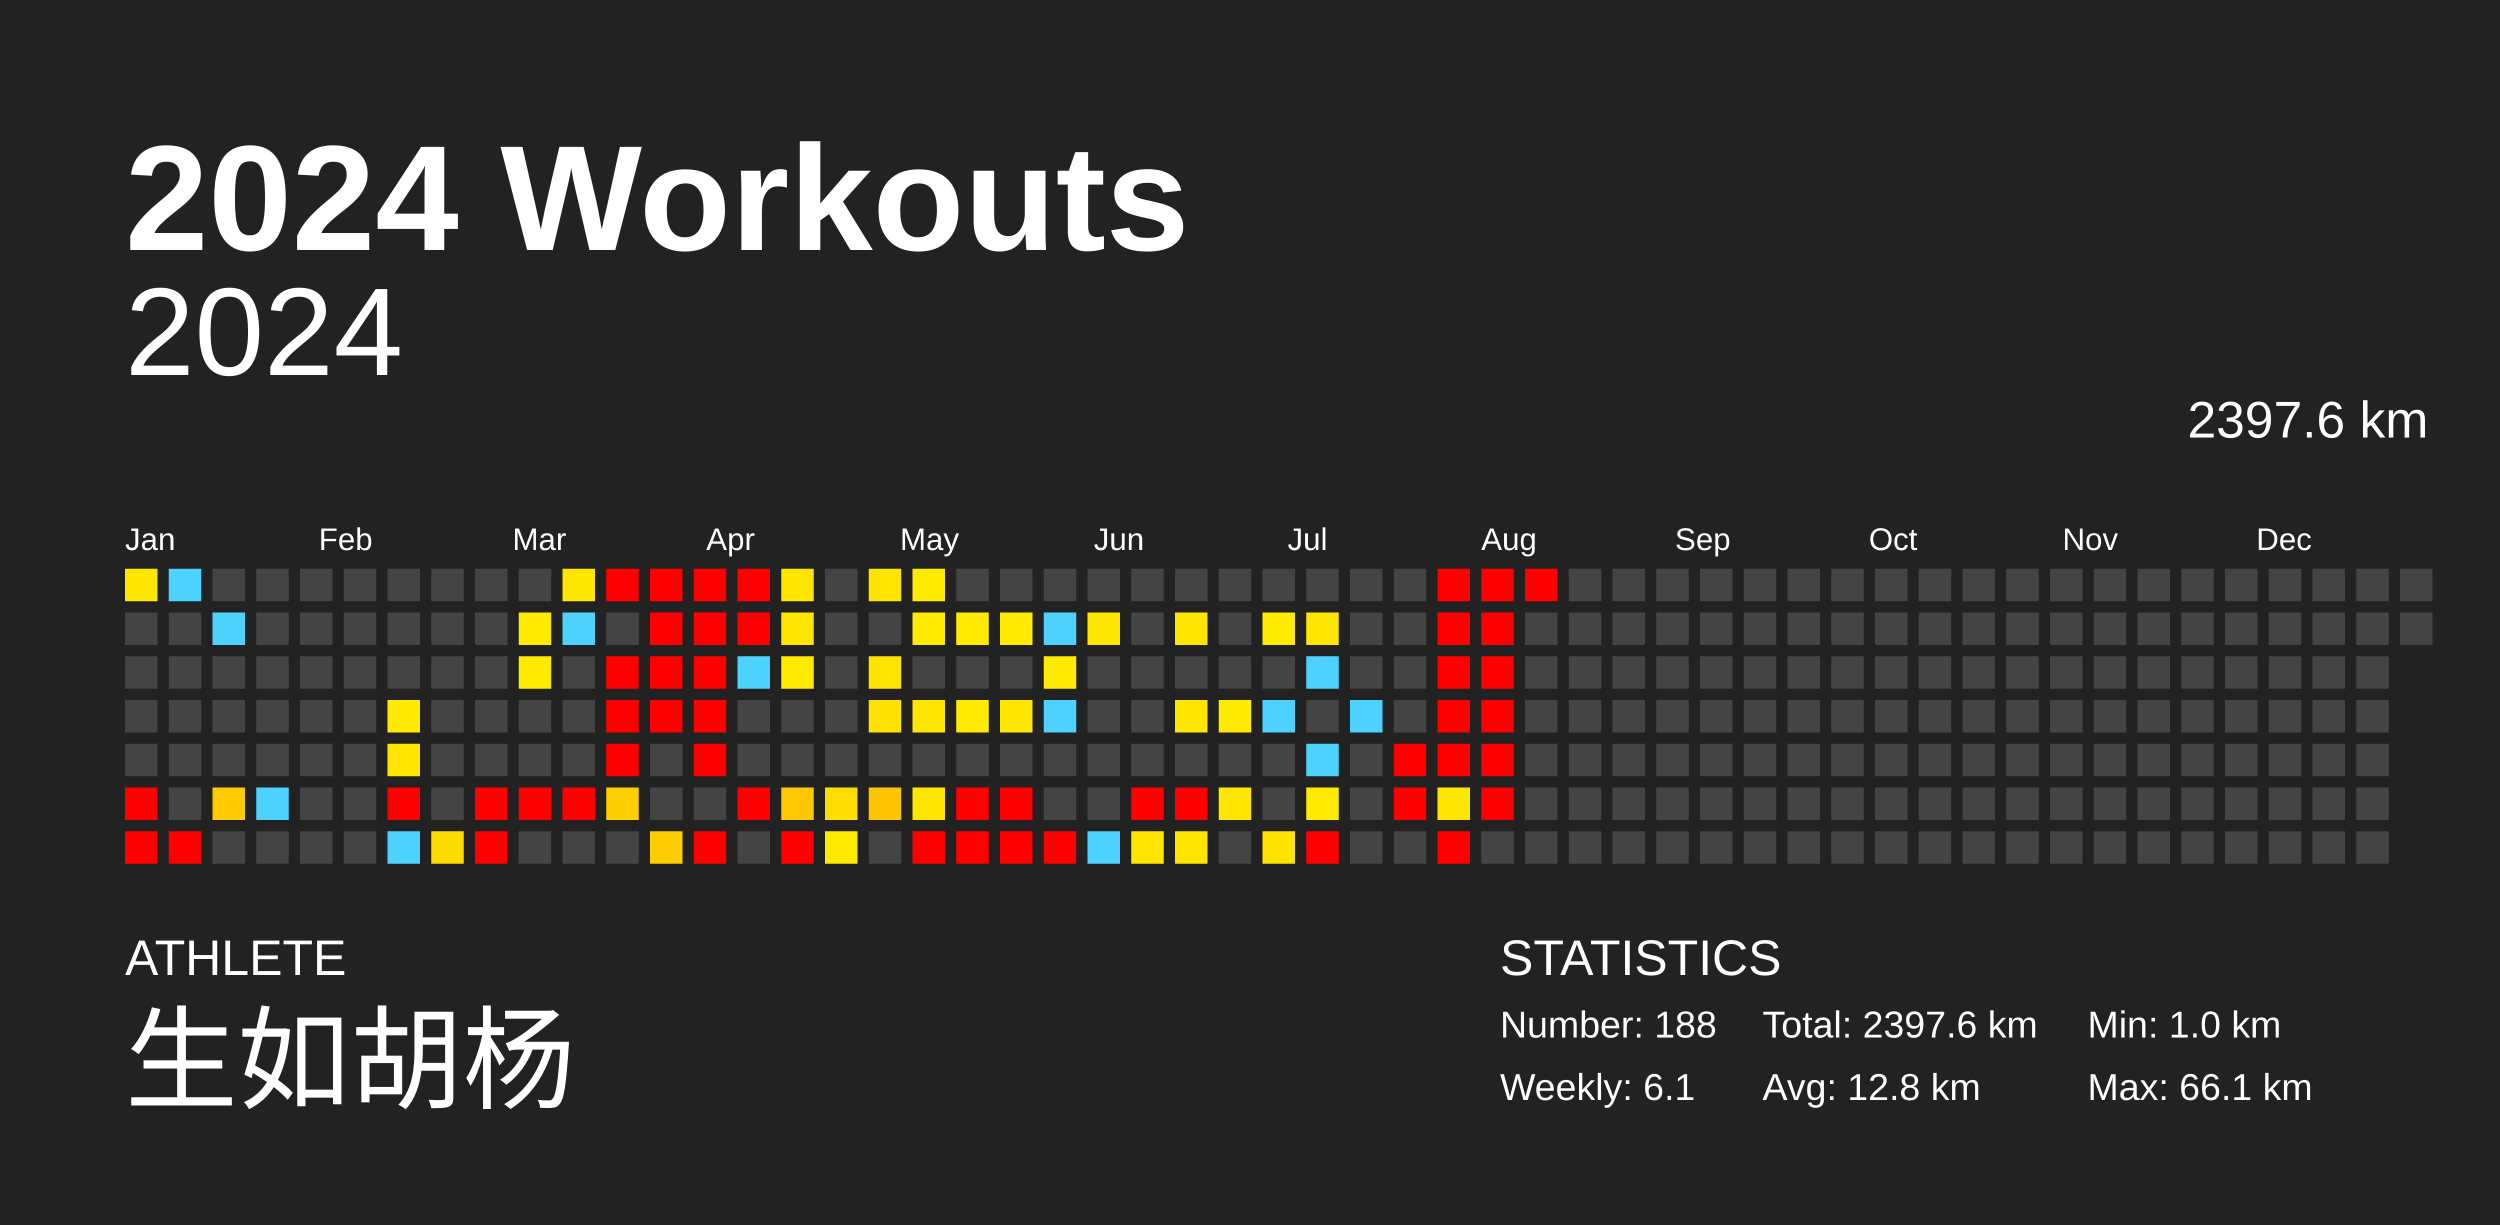
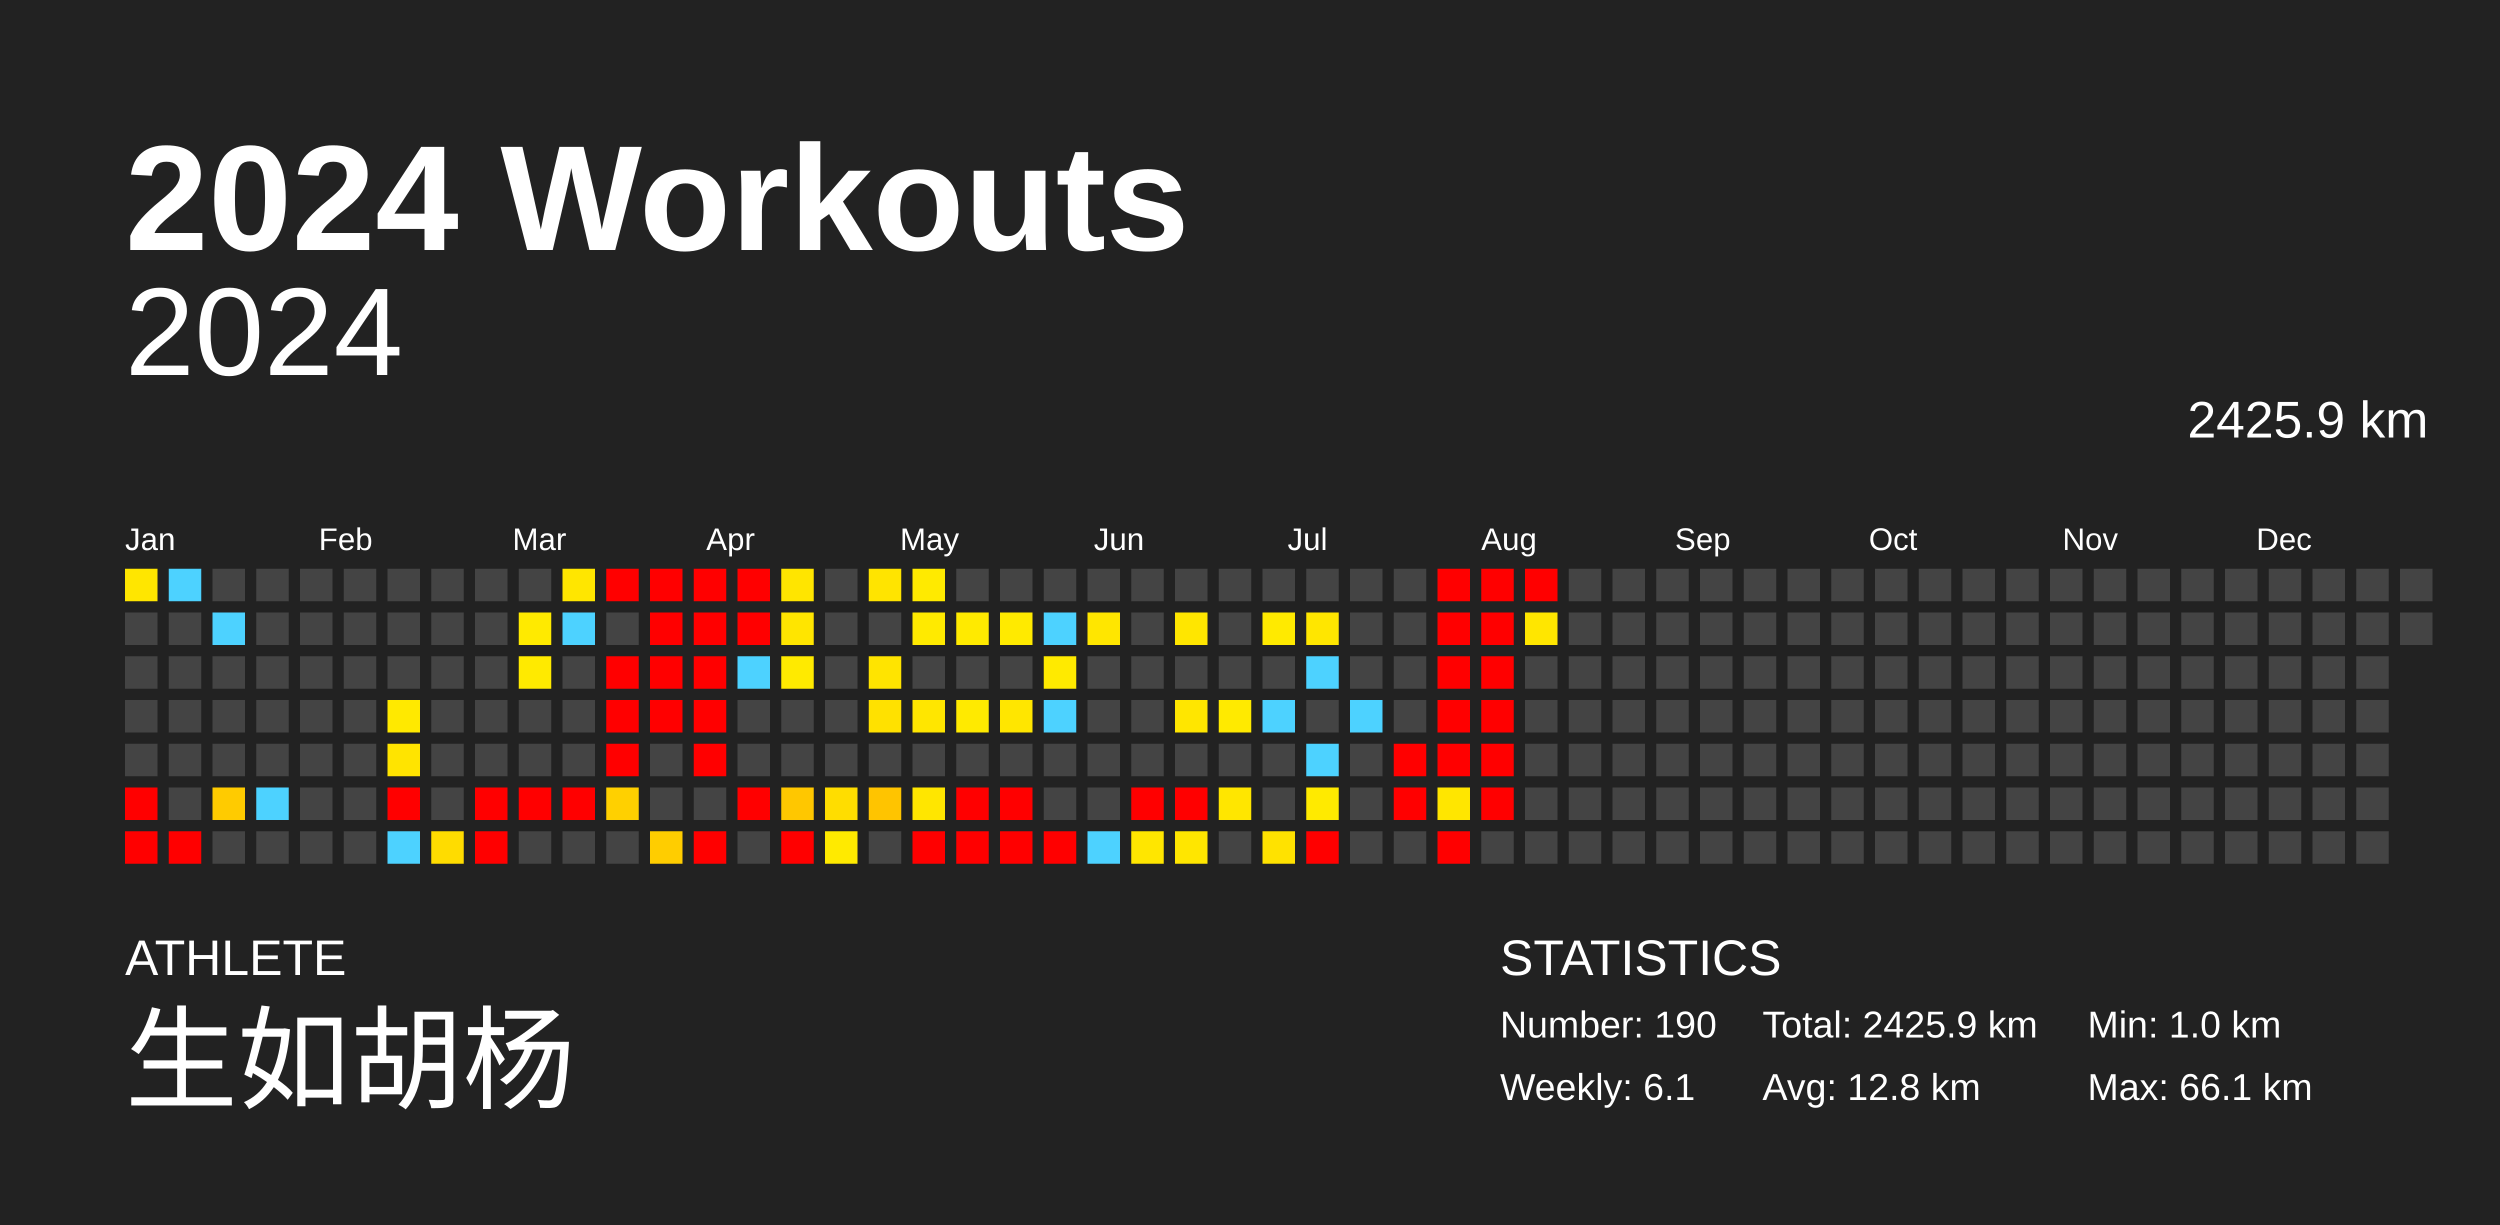
<svg xmlns="http://www.w3.org/2000/svg" baseProfile="full" height="98mm" version="1.1" viewBox="0,0,200,98" width="200mm">
  <defs />
  <rect fill="#222222" height="98" width="200" x="0" y="0" />
  <text fill="#FFFFFF" style="font-size:12px; font-family:Arial; font-weight:bold;" x="10" y="20">2024 Workouts</text>
  <text fill="#FFFFFF" style="font-size:4px; font-family:Arial" x="10" y="78">ATHLETE</text>
  <text fill="#FFFFFF" style="font-size:9px; font-family:Arial" x="10" y="88">生如胡杨</text>
  <text fill="#FFFFFF" style="font-size:4px; font-family:Arial" x="120" y="78">STATISTICS</text>
-   <text fill="#FFFFFF" style="font-size:3px; font-family:Arial" x="120" y="83">Number: 188</text>
+   <text fill="#FFFFFF" style="font-size:3px; font-family:Arial" x="120" y="83">Number: 190</text>
  <text fill="#FFFFFF" style="font-size:3px; font-family:Arial" x="120" y="88">Weekly: 6.1</text>
-   <text fill="#FFFFFF" style="font-size:3px; font-family:Arial" x="141" y="83">Total: 2397.6 km</text>
+   <text fill="#FFFFFF" style="font-size:3px; font-family:Arial" x="141" y="83">Total: 2425.9 km</text>
  <text fill="#FFFFFF" style="font-size:3px; font-family:Arial" x="141" y="88">Avg: 12.8 km</text>
  <text fill="#FFFFFF" style="font-size:3px; font-family:Arial" x="167" y="83">Min: 1.0 km</text>
  <text fill="#FFFFFF" style="font-size:3px; font-family:Arial" x="167" y="88">Max: 66.1 km</text>
  <text alignment-baseline="hanging" fill="#FFFFFF" style="font-size:10.0px; font-family:Arial;" x="10" y="30">2024</text>
-   <text alignment-baseline="hanging" fill="#FFFFFF" style="font-size:4.125px; font-family:Arial;" x="175" y="35">2397.6 km</text>
+   <text alignment-baseline="hanging" fill="#FFFFFF" style="font-size:4.125px; font-family:Arial;" x="175" y="35">2425.9 km</text>
  <text fill="#FFFFFF" style="font-size:2.5px; font-family:Arial" x="10.0" y="44">Jan</text>
  <text fill="#FFFFFF" style="font-size:2.5px; font-family:Arial" x="25.5" y="44">Feb</text>
  <text fill="#FFFFFF" style="font-size:2.5px; font-family:Arial" x="41.0" y="44">Mar</text>
  <text fill="#FFFFFF" style="font-size:2.5px; font-family:Arial" x="56.5" y="44">Apr</text>
  <text fill="#FFFFFF" style="font-size:2.5px; font-family:Arial" x="72.0" y="44">May</text>
  <text fill="#FFFFFF" style="font-size:2.5px; font-family:Arial" x="87.5" y="44">Jun</text>
  <text fill="#FFFFFF" style="font-size:2.5px; font-family:Arial" x="103.0" y="44">Jul</text>
  <text fill="#FFFFFF" style="font-size:2.5px; font-family:Arial" x="118.5" y="44">Aug</text>
  <text fill="#FFFFFF" style="font-size:2.5px; font-family:Arial" x="134.0" y="44">Sep</text>
  <text fill="#FFFFFF" style="font-size:2.5px; font-family:Arial" x="149.5" y="44">Oct</text>
  <text fill="#FFFFFF" style="font-size:2.5px; font-family:Arial" x="165.0" y="44">Nov</text>
  <text fill="#FFFFFF" style="font-size:2.5px; font-family:Arial" x="180.5" y="44">Dec</text>
  <rect fill="#ffe600" height="2.6" width="2.6" x="10.0" y="45.5" />
  <rect fill="#444444" height="2.6" width="2.6" x="10.0" y="49.0" />
  <rect fill="#444444" height="2.6" width="2.6" x="10.0" y="52.5" />
  <rect fill="#444444" height="2.6" width="2.6" x="10.0" y="56.0" />
  <rect fill="#444444" height="2.6" width="2.6" x="10.0" y="59.5" />
  <rect fill="red" height="2.6" width="2.6" x="10.0" y="63.0" />
  <rect fill="red" height="2.6" width="2.6" x="10.0" y="66.5" />
  <rect fill="#4dd2ff" height="2.6" width="2.6" x="13.5" y="45.5" />
  <rect fill="#444444" height="2.6" width="2.6" x="13.5" y="49.0" />
  <rect fill="#444444" height="2.6" width="2.6" x="13.5" y="52.5" />
  <rect fill="#444444" height="2.6" width="2.6" x="13.5" y="56.0" />
  <rect fill="#444444" height="2.6" width="2.6" x="13.5" y="59.5" />
  <rect fill="#444444" height="2.6" width="2.6" x="13.5" y="63.0" />
  <rect fill="red" height="2.6" width="2.6" x="13.5" y="66.5" />
  <rect fill="#444444" height="2.6" width="2.6" x="17.0" y="45.5" />
  <rect fill="#4dd2ff" height="2.6" width="2.6" x="17.0" y="49.0" />
  <rect fill="#444444" height="2.6" width="2.6" x="17.0" y="52.5" />
  <rect fill="#444444" height="2.6" width="2.6" x="17.0" y="56.0" />
  <rect fill="#444444" height="2.6" width="2.6" x="17.0" y="59.5" />
  <rect fill="#ffcb00" height="2.6" width="2.6" x="17.0" y="63.0" />
  <rect fill="#444444" height="2.6" width="2.6" x="17.0" y="66.5" />
  <rect fill="#444444" height="2.6" width="2.6" x="20.5" y="45.5" />
  <rect fill="#444444" height="2.6" width="2.6" x="20.5" y="49.0" />
  <rect fill="#444444" height="2.6" width="2.6" x="20.5" y="52.5" />
  <rect fill="#444444" height="2.6" width="2.6" x="20.5" y="56.0" />
  <rect fill="#444444" height="2.6" width="2.6" x="20.5" y="59.5" />
  <rect fill="#4dd2ff" height="2.6" width="2.6" x="20.5" y="63.0" />
  <rect fill="#444444" height="2.6" width="2.6" x="20.5" y="66.5" />
  <rect fill="#444444" height="2.6" width="2.6" x="24.0" y="45.5" />
  <rect fill="#444444" height="2.6" width="2.6" x="24.0" y="49.0" />
  <rect fill="#444444" height="2.6" width="2.6" x="24.0" y="52.5" />
  <rect fill="#444444" height="2.6" width="2.6" x="24.0" y="56.0" />
  <rect fill="#444444" height="2.6" width="2.6" x="24.0" y="59.5" />
  <rect fill="#444444" height="2.6" width="2.6" x="24.0" y="63.0" />
  <rect fill="#444444" height="2.6" width="2.6" x="24.0" y="66.5" />
  <rect fill="#444444" height="2.6" width="2.6" x="27.5" y="45.5" />
  <rect fill="#444444" height="2.6" width="2.6" x="27.5" y="49.0" />
  <rect fill="#444444" height="2.6" width="2.6" x="27.5" y="52.5" />
  <rect fill="#444444" height="2.6" width="2.6" x="27.5" y="56.0" />
  <rect fill="#444444" height="2.6" width="2.6" x="27.5" y="59.5" />
  <rect fill="#444444" height="2.6" width="2.6" x="27.5" y="63.0" />
  <rect fill="#444444" height="2.6" width="2.6" x="27.5" y="66.5" />
  <rect fill="#444444" height="2.6" width="2.6" x="31.0" y="45.5" />
  <rect fill="#444444" height="2.6" width="2.6" x="31.0" y="49.0" />
  <rect fill="#444444" height="2.6" width="2.6" x="31.0" y="52.5" />
  <rect fill="#ffe900" height="2.6" width="2.6" x="31.0" y="56.0" />
  <rect fill="#ffe400" height="2.6" width="2.6" x="31.0" y="59.5" />
  <rect fill="red" height="2.6" width="2.6" x="31.0" y="63.0" />
  <rect fill="#4dd2ff" height="2.6" width="2.6" x="31.0" y="66.5" />
  <rect fill="#444444" height="2.6" width="2.6" x="34.5" y="45.5" />
  <rect fill="#444444" height="2.6" width="2.6" x="34.5" y="49.0" />
  <rect fill="#444444" height="2.6" width="2.6" x="34.5" y="52.5" />
  <rect fill="#444444" height="2.6" width="2.6" x="34.5" y="56.0" />
  <rect fill="#444444" height="2.6" width="2.6" x="34.5" y="59.5" />
  <rect fill="#444444" height="2.6" width="2.6" x="34.5" y="63.0" />
  <rect fill="#ffdc00" height="2.6" width="2.6" x="34.5" y="66.5" />
  <rect fill="#444444" height="2.6" width="2.6" x="38.0" y="45.5" />
  <rect fill="#444444" height="2.6" width="2.6" x="38.0" y="49.0" />
  <rect fill="#444444" height="2.6" width="2.6" x="38.0" y="52.5" />
  <rect fill="#444444" height="2.6" width="2.6" x="38.0" y="56.0" />
  <rect fill="#444444" height="2.6" width="2.6" x="38.0" y="59.5" />
  <rect fill="red" height="2.6" width="2.6" x="38.0" y="63.0" />
  <rect fill="red" height="2.6" width="2.6" x="38.0" y="66.5" />
  <rect fill="#444444" height="2.6" width="2.6" x="41.5" y="45.5" />
  <rect fill="#ffea00" height="2.6" width="2.6" x="41.5" y="49.0" />
  <rect fill="#ffea00" height="2.6" width="2.6" x="41.5" y="52.5" />
  <rect fill="#444444" height="2.6" width="2.6" x="41.5" y="56.0" />
  <rect fill="#444444" height="2.6" width="2.6" x="41.5" y="59.5" />
  <rect fill="red" height="2.6" width="2.6" x="41.5" y="63.0" />
  <rect fill="#444444" height="2.6" width="2.6" x="41.5" y="66.5" />
  <rect fill="#ffe600" height="2.6" width="2.6" x="45.0" y="45.5" />
  <rect fill="#4dd2ff" height="2.6" width="2.6" x="45.0" y="49.0" />
  <rect fill="#444444" height="2.6" width="2.6" x="45.0" y="52.5" />
  <rect fill="#444444" height="2.6" width="2.6" x="45.0" y="56.0" />
  <rect fill="#444444" height="2.6" width="2.6" x="45.0" y="59.5" />
  <rect fill="red" height="2.6" width="2.6" x="45.0" y="63.0" />
  <rect fill="#444444" height="2.6" width="2.6" x="45.0" y="66.5" />
  <rect fill="red" height="2.6" width="2.6" x="48.5" y="45.5" />
  <rect fill="#444444" height="2.6" width="2.6" x="48.5" y="49.0" />
  <rect fill="red" height="2.6" width="2.6" x="48.5" y="52.5" />
  <rect fill="red" height="2.6" width="2.6" x="48.5" y="56.0" />
  <rect fill="red" height="2.6" width="2.6" x="48.5" y="59.5" />
  <rect fill="#ffd000" height="2.6" width="2.6" x="48.5" y="63.0" />
  <rect fill="#444444" height="2.6" width="2.6" x="48.5" y="66.5" />
  <rect fill="red" height="2.6" width="2.6" x="52.0" y="45.5" />
  <rect fill="red" height="2.6" width="2.6" x="52.0" y="49.0" />
  <rect fill="red" height="2.6" width="2.6" x="52.0" y="52.5" />
  <rect fill="red" height="2.6" width="2.6" x="52.0" y="56.0" />
  <rect fill="#444444" height="2.6" width="2.6" x="52.0" y="59.5" />
  <rect fill="#444444" height="2.6" width="2.6" x="52.0" y="63.0" />
  <rect fill="#ffcd00" height="2.6" width="2.6" x="52.0" y="66.5" />
  <rect fill="red" height="2.6" width="2.6" x="55.5" y="45.5" />
  <rect fill="red" height="2.6" width="2.6" x="55.5" y="49.0" />
  <rect fill="red" height="2.6" width="2.6" x="55.5" y="52.5" />
  <rect fill="red" height="2.6" width="2.6" x="55.5" y="56.0" />
  <rect fill="red" height="2.6" width="2.6" x="55.5" y="59.5" />
  <rect fill="#444444" height="2.6" width="2.6" x="55.5" y="63.0" />
  <rect fill="red" height="2.6" width="2.6" x="55.5" y="66.5" />
  <rect fill="red" height="2.6" width="2.6" x="59.0" y="45.5" />
  <rect fill="red" height="2.6" width="2.6" x="59.0" y="49.0" />
  <rect fill="#4dd2ff" height="2.6" width="2.6" x="59.0" y="52.5" />
  <rect fill="#444444" height="2.6" width="2.6" x="59.0" y="56.0" />
  <rect fill="#444444" height="2.6" width="2.6" x="59.0" y="59.5" />
  <rect fill="red" height="2.6" width="2.6" x="59.0" y="63.0" />
  <rect fill="#444444" height="2.6" width="2.6" x="59.0" y="66.5" />
  <rect fill="#ffe500" height="2.6" width="2.6" x="62.5" y="45.5" />
  <rect fill="#ffe500" height="2.6" width="2.6" x="62.5" y="49.0" />
  <rect fill="#ffea00" height="2.6" width="2.6" x="62.5" y="52.5" />
  <rect fill="#444444" height="2.6" width="2.6" x="62.5" y="56.0" />
  <rect fill="#444444" height="2.6" width="2.6" x="62.5" y="59.5" />
  <rect fill="#ffc700" height="2.6" width="2.6" x="62.5" y="63.0" />
  <rect fill="red" height="2.6" width="2.6" x="62.5" y="66.5" />
  <rect fill="#444444" height="2.6" width="2.6" x="66.0" y="45.5" />
  <rect fill="#444444" height="2.6" width="2.6" x="66.0" y="49.0" />
  <rect fill="#444444" height="2.6" width="2.6" x="66.0" y="52.5" />
  <rect fill="#444444" height="2.6" width="2.6" x="66.0" y="56.0" />
  <rect fill="#444444" height="2.6" width="2.6" x="66.0" y="59.5" />
  <rect fill="#ffdd00" height="2.6" width="2.6" x="66.0" y="63.0" />
  <rect fill="#ffea00" height="2.6" width="2.6" x="66.0" y="66.5" />
  <rect fill="#ffe400" height="2.6" width="2.6" x="69.5" y="45.5" />
  <rect fill="#444444" height="2.6" width="2.6" x="69.5" y="49.0" />
  <rect fill="#ffe400" height="2.6" width="2.6" x="69.5" y="52.5" />
  <rect fill="#ffe100" height="2.6" width="2.6" x="69.5" y="56.0" />
  <rect fill="#444444" height="2.6" width="2.6" x="69.5" y="59.5" />
  <rect fill="#ffc400" height="2.6" width="2.6" x="69.5" y="63.0" />
  <rect fill="#444444" height="2.6" width="2.6" x="69.5" y="66.5" />
  <rect fill="#ffea00" height="2.6" width="2.6" x="73.0" y="45.5" />
  <rect fill="#ffea00" height="2.6" width="2.6" x="73.0" y="49.0" />
  <rect fill="#444444" height="2.6" width="2.6" x="73.0" y="52.5" />
  <rect fill="#ffe600" height="2.6" width="2.6" x="73.0" y="56.0" />
  <rect fill="#444444" height="2.6" width="2.6" x="73.0" y="59.5" />
  <rect fill="#ffe600" height="2.6" width="2.6" x="73.0" y="63.0" />
  <rect fill="red" height="2.6" width="2.6" x="73.0" y="66.5" />
  <rect fill="#444444" height="2.6" width="2.6" x="76.5" y="45.5" />
  <rect fill="#ffea00" height="2.6" width="2.6" x="76.5" y="49.0" />
  <rect fill="#444444" height="2.6" width="2.6" x="76.5" y="52.5" />
  <rect fill="#ffea00" height="2.6" width="2.6" x="76.5" y="56.0" />
  <rect fill="#444444" height="2.6" width="2.6" x="76.5" y="59.5" />
  <rect fill="red" height="2.6" width="2.6" x="76.5" y="63.0" />
  <rect fill="red" height="2.6" width="2.6" x="76.5" y="66.5" />
  <rect fill="#444444" height="2.6" width="2.6" x="80.0" y="45.5" />
  <rect fill="#ffea00" height="2.6" width="2.6" x="80.0" y="49.0" />
  <rect fill="#444444" height="2.6" width="2.6" x="80.0" y="52.5" />
  <rect fill="#ffe600" height="2.6" width="2.6" x="80.0" y="56.0" />
  <rect fill="#444444" height="2.6" width="2.6" x="80.0" y="59.5" />
  <rect fill="red" height="2.6" width="2.6" x="80.0" y="63.0" />
  <rect fill="red" height="2.6" width="2.6" x="80.0" y="66.5" />
  <rect fill="#444444" height="2.6" width="2.6" x="83.5" y="45.5" />
  <rect fill="#4dd2ff" height="2.6" width="2.6" x="83.5" y="49.0" />
  <rect fill="#ffea00" height="2.6" width="2.6" x="83.5" y="52.5" />
  <rect fill="#4dd2ff" height="2.6" width="2.6" x="83.5" y="56.0" />
  <rect fill="#444444" height="2.6" width="2.6" x="83.5" y="59.5" />
  <rect fill="#444444" height="2.6" width="2.6" x="83.5" y="63.0" />
  <rect fill="red" height="2.6" width="2.6" x="83.5" y="66.5" />
  <rect fill="#444444" height="2.6" width="2.6" x="87.0" y="45.5" />
  <rect fill="#ffe600" height="2.6" width="2.6" x="87.0" y="49.0" />
  <rect fill="#444444" height="2.6" width="2.6" x="87.0" y="52.5" />
  <rect fill="#444444" height="2.6" width="2.6" x="87.0" y="56.0" />
  <rect fill="#444444" height="2.6" width="2.6" x="87.0" y="59.5" />
  <rect fill="#444444" height="2.6" width="2.6" x="87.0" y="63.0" />
  <rect fill="#4dd2ff" height="2.6" width="2.6" x="87.0" y="66.5" />
  <rect fill="#444444" height="2.6" width="2.6" x="90.5" y="45.5" />
  <rect fill="#444444" height="2.6" width="2.6" x="90.5" y="49.0" />
  <rect fill="#444444" height="2.6" width="2.6" x="90.5" y="52.5" />
  <rect fill="#444444" height="2.6" width="2.6" x="90.5" y="56.0" />
  <rect fill="#444444" height="2.6" width="2.6" x="90.5" y="59.5" />
  <rect fill="red" height="2.6" width="2.6" x="90.5" y="63.0" />
  <rect fill="#ffe600" height="2.6" width="2.6" x="90.5" y="66.5" />
  <rect fill="#444444" height="2.6" width="2.6" x="94.0" y="45.5" />
  <rect fill="#ffe600" height="2.6" width="2.6" x="94.0" y="49.0" />
  <rect fill="#444444" height="2.6" width="2.6" x="94.0" y="52.5" />
  <rect fill="#ffe600" height="2.6" width="2.6" x="94.0" y="56.0" />
  <rect fill="#444444" height="2.6" width="2.6" x="94.0" y="59.5" />
  <rect fill="red" height="2.6" width="2.6" x="94.0" y="63.0" />
  <rect fill="#ffe600" height="2.6" width="2.6" x="94.0" y="66.5" />
  <rect fill="#444444" height="2.6" width="2.6" x="97.5" y="45.5" />
  <rect fill="#444444" height="2.6" width="2.6" x="97.5" y="49.0" />
  <rect fill="#444444" height="2.6" width="2.6" x="97.5" y="52.5" />
  <rect fill="#ffea00" height="2.6" width="2.6" x="97.5" y="56.0" />
  <rect fill="#444444" height="2.6" width="2.6" x="97.5" y="59.5" />
  <rect fill="#ffe600" height="2.6" width="2.6" x="97.5" y="63.0" />
  <rect fill="#444444" height="2.6" width="2.6" x="97.5" y="66.5" />
  <rect fill="#444444" height="2.6" width="2.6" x="101.0" y="45.5" />
  <rect fill="#ffea00" height="2.6" width="2.6" x="101.0" y="49.0" />
  <rect fill="#444444" height="2.6" width="2.6" x="101.0" y="52.5" />
  <rect fill="#4dd2ff" height="2.6" width="2.6" x="101.0" y="56.0" />
  <rect fill="#444444" height="2.6" width="2.6" x="101.0" y="59.5" />
  <rect fill="#444444" height="2.6" width="2.6" x="101.0" y="63.0" />
  <rect fill="#ffe200" height="2.6" width="2.6" x="101.0" y="66.5" />
  <rect fill="#444444" height="2.6" width="2.6" x="104.5" y="45.5" />
  <rect fill="#ffe600" height="2.6" width="2.6" x="104.5" y="49.0" />
  <rect fill="#4dd2ff" height="2.6" width="2.6" x="104.5" y="52.5" />
  <rect fill="#444444" height="2.6" width="2.6" x="104.5" y="56.0" />
  <rect fill="#4dd2ff" height="2.6" width="2.6" x="104.5" y="59.5" />
  <rect fill="#ffea00" height="2.6" width="2.6" x="104.5" y="63.0" />
  <rect fill="red" height="2.6" width="2.6" x="104.5" y="66.5" />
  <rect fill="#444444" height="2.6" width="2.6" x="108.0" y="45.5" />
  <rect fill="#444444" height="2.6" width="2.6" x="108.0" y="49.0" />
  <rect fill="#444444" height="2.6" width="2.6" x="108.0" y="52.5" />
  <rect fill="#4dd2ff" height="2.6" width="2.6" x="108.0" y="56.0" />
  <rect fill="#444444" height="2.6" width="2.6" x="108.0" y="59.5" />
  <rect fill="#444444" height="2.6" width="2.6" x="108.0" y="63.0" />
  <rect fill="#444444" height="2.6" width="2.6" x="108.0" y="66.5" />
  <rect fill="#444444" height="2.6" width="2.6" x="111.5" y="45.5" />
  <rect fill="#444444" height="2.6" width="2.6" x="111.5" y="49.0" />
  <rect fill="#444444" height="2.6" width="2.6" x="111.5" y="52.5" />
  <rect fill="#444444" height="2.6" width="2.6" x="111.5" y="56.0" />
  <rect fill="red" height="2.6" width="2.6" x="111.5" y="59.5" />
  <rect fill="red" height="2.6" width="2.6" x="111.5" y="63.0" />
  <rect fill="#444444" height="2.6" width="2.6" x="111.5" y="66.5" />
  <rect fill="red" height="2.6" width="2.6" x="115.0" y="45.5" />
  <rect fill="red" height="2.6" width="2.6" x="115.0" y="49.0" />
  <rect fill="red" height="2.6" width="2.6" x="115.0" y="52.5" />
  <rect fill="red" height="2.6" width="2.6" x="115.0" y="56.0" />
  <rect fill="red" height="2.6" width="2.6" x="115.0" y="59.5" />
  <rect fill="#ffe600" height="2.6" width="2.6" x="115.0" y="63.0" />
  <rect fill="red" height="2.6" width="2.6" x="115.0" y="66.5" />
  <rect fill="red" height="2.6" width="2.6" x="118.5" y="45.5" />
  <rect fill="red" height="2.6" width="2.6" x="118.5" y="49.0" />
  <rect fill="red" height="2.6" width="2.6" x="118.5" y="52.5" />
  <rect fill="red" height="2.6" width="2.6" x="118.5" y="56.0" />
  <rect fill="red" height="2.6" width="2.6" x="118.5" y="59.5" />
  <rect fill="red" height="2.6" width="2.6" x="118.5" y="63.0" />
  <rect fill="#444444" height="2.6" width="2.6" x="118.5" y="66.5" />
  <rect fill="red" height="2.6" width="2.6" x="122.0" y="45.5" />
-   <rect fill="#444444" height="2.6" width="2.6" x="122.0" y="49.0" />
+   <rect fill="#ffe600" height="2.6" width="2.6" x="122.0" y="49.0" />
  <rect fill="#444444" height="2.6" width="2.6" x="122.0" y="52.5" />
  <rect fill="#444444" height="2.6" width="2.6" x="122.0" y="56.0" />
  <rect fill="#444444" height="2.6" width="2.6" x="122.0" y="59.5" />
  <rect fill="#444444" height="2.6" width="2.6" x="122.0" y="63.0" />
  <rect fill="#444444" height="2.6" width="2.6" x="122.0" y="66.5" />
  <rect fill="#444444" height="2.6" width="2.6" x="125.5" y="45.5" />
  <rect fill="#444444" height="2.6" width="2.6" x="125.5" y="49.0" />
  <rect fill="#444444" height="2.6" width="2.6" x="125.5" y="52.5" />
  <rect fill="#444444" height="2.6" width="2.6" x="125.5" y="56.0" />
  <rect fill="#444444" height="2.6" width="2.6" x="125.5" y="59.5" />
  <rect fill="#444444" height="2.6" width="2.6" x="125.5" y="63.0" />
  <rect fill="#444444" height="2.6" width="2.6" x="125.5" y="66.5" />
  <rect fill="#444444" height="2.6" width="2.6" x="129.0" y="45.5" />
  <rect fill="#444444" height="2.6" width="2.6" x="129.0" y="49.0" />
  <rect fill="#444444" height="2.6" width="2.6" x="129.0" y="52.5" />
  <rect fill="#444444" height="2.6" width="2.6" x="129.0" y="56.0" />
  <rect fill="#444444" height="2.6" width="2.6" x="129.0" y="59.5" />
  <rect fill="#444444" height="2.6" width="2.6" x="129.0" y="63.0" />
  <rect fill="#444444" height="2.6" width="2.6" x="129.0" y="66.5" />
  <rect fill="#444444" height="2.6" width="2.6" x="132.5" y="45.5" />
  <rect fill="#444444" height="2.6" width="2.6" x="132.5" y="49.0" />
  <rect fill="#444444" height="2.6" width="2.6" x="132.5" y="52.5" />
  <rect fill="#444444" height="2.6" width="2.6" x="132.5" y="56.0" />
  <rect fill="#444444" height="2.6" width="2.6" x="132.5" y="59.5" />
  <rect fill="#444444" height="2.6" width="2.6" x="132.5" y="63.0" />
  <rect fill="#444444" height="2.6" width="2.6" x="132.5" y="66.5" />
  <rect fill="#444444" height="2.6" width="2.6" x="136.0" y="45.5" />
  <rect fill="#444444" height="2.6" width="2.6" x="136.0" y="49.0" />
  <rect fill="#444444" height="2.6" width="2.6" x="136.0" y="52.5" />
  <rect fill="#444444" height="2.6" width="2.6" x="136.0" y="56.0" />
  <rect fill="#444444" height="2.6" width="2.6" x="136.0" y="59.5" />
  <rect fill="#444444" height="2.6" width="2.6" x="136.0" y="63.0" />
  <rect fill="#444444" height="2.6" width="2.6" x="136.0" y="66.5" />
  <rect fill="#444444" height="2.6" width="2.6" x="139.5" y="45.5" />
  <rect fill="#444444" height="2.6" width="2.6" x="139.5" y="49.0" />
  <rect fill="#444444" height="2.6" width="2.6" x="139.5" y="52.5" />
  <rect fill="#444444" height="2.6" width="2.6" x="139.5" y="56.0" />
  <rect fill="#444444" height="2.6" width="2.6" x="139.5" y="59.5" />
  <rect fill="#444444" height="2.6" width="2.6" x="139.5" y="63.0" />
  <rect fill="#444444" height="2.6" width="2.6" x="139.5" y="66.5" />
  <rect fill="#444444" height="2.6" width="2.6" x="143.0" y="45.5" />
  <rect fill="#444444" height="2.6" width="2.6" x="143.0" y="49.0" />
  <rect fill="#444444" height="2.6" width="2.6" x="143.0" y="52.5" />
  <rect fill="#444444" height="2.6" width="2.6" x="143.0" y="56.0" />
  <rect fill="#444444" height="2.6" width="2.6" x="143.0" y="59.5" />
  <rect fill="#444444" height="2.6" width="2.6" x="143.0" y="63.0" />
  <rect fill="#444444" height="2.6" width="2.6" x="143.0" y="66.5" />
  <rect fill="#444444" height="2.6" width="2.6" x="146.5" y="45.5" />
  <rect fill="#444444" height="2.6" width="2.6" x="146.5" y="49.0" />
  <rect fill="#444444" height="2.6" width="2.6" x="146.5" y="52.5" />
  <rect fill="#444444" height="2.6" width="2.6" x="146.5" y="56.0" />
  <rect fill="#444444" height="2.6" width="2.6" x="146.5" y="59.5" />
  <rect fill="#444444" height="2.6" width="2.6" x="146.5" y="63.0" />
  <rect fill="#444444" height="2.6" width="2.6" x="146.5" y="66.5" />
  <rect fill="#444444" height="2.6" width="2.6" x="150.0" y="45.5" />
  <rect fill="#444444" height="2.6" width="2.6" x="150.0" y="49.0" />
  <rect fill="#444444" height="2.6" width="2.6" x="150.0" y="52.5" />
  <rect fill="#444444" height="2.6" width="2.6" x="150.0" y="56.0" />
  <rect fill="#444444" height="2.6" width="2.6" x="150.0" y="59.5" />
  <rect fill="#444444" height="2.6" width="2.6" x="150.0" y="63.0" />
  <rect fill="#444444" height="2.6" width="2.6" x="150.0" y="66.5" />
  <rect fill="#444444" height="2.6" width="2.6" x="153.5" y="45.5" />
  <rect fill="#444444" height="2.6" width="2.6" x="153.5" y="49.0" />
  <rect fill="#444444" height="2.6" width="2.6" x="153.5" y="52.5" />
  <rect fill="#444444" height="2.6" width="2.6" x="153.5" y="56.0" />
  <rect fill="#444444" height="2.6" width="2.6" x="153.5" y="59.5" />
  <rect fill="#444444" height="2.6" width="2.6" x="153.5" y="63.0" />
  <rect fill="#444444" height="2.6" width="2.6" x="153.5" y="66.5" />
  <rect fill="#444444" height="2.6" width="2.6" x="157.0" y="45.5" />
  <rect fill="#444444" height="2.6" width="2.6" x="157.0" y="49.0" />
  <rect fill="#444444" height="2.6" width="2.6" x="157.0" y="52.5" />
  <rect fill="#444444" height="2.6" width="2.6" x="157.0" y="56.0" />
  <rect fill="#444444" height="2.6" width="2.6" x="157.0" y="59.5" />
  <rect fill="#444444" height="2.6" width="2.6" x="157.0" y="63.0" />
  <rect fill="#444444" height="2.6" width="2.6" x="157.0" y="66.5" />
  <rect fill="#444444" height="2.6" width="2.6" x="160.5" y="45.5" />
  <rect fill="#444444" height="2.6" width="2.6" x="160.5" y="49.0" />
  <rect fill="#444444" height="2.6" width="2.6" x="160.5" y="52.5" />
  <rect fill="#444444" height="2.6" width="2.6" x="160.5" y="56.0" />
  <rect fill="#444444" height="2.6" width="2.6" x="160.5" y="59.5" />
  <rect fill="#444444" height="2.6" width="2.6" x="160.5" y="63.0" />
  <rect fill="#444444" height="2.6" width="2.6" x="160.5" y="66.5" />
  <rect fill="#444444" height="2.6" width="2.6" x="164.0" y="45.5" />
  <rect fill="#444444" height="2.6" width="2.6" x="164.0" y="49.0" />
  <rect fill="#444444" height="2.6" width="2.6" x="164.0" y="52.5" />
  <rect fill="#444444" height="2.6" width="2.6" x="164.0" y="56.0" />
  <rect fill="#444444" height="2.6" width="2.6" x="164.0" y="59.5" />
  <rect fill="#444444" height="2.6" width="2.6" x="164.0" y="63.0" />
  <rect fill="#444444" height="2.6" width="2.6" x="164.0" y="66.5" />
  <rect fill="#444444" height="2.6" width="2.6" x="167.5" y="45.5" />
  <rect fill="#444444" height="2.6" width="2.6" x="167.5" y="49.0" />
  <rect fill="#444444" height="2.6" width="2.6" x="167.5" y="52.5" />
  <rect fill="#444444" height="2.6" width="2.6" x="167.5" y="56.0" />
  <rect fill="#444444" height="2.6" width="2.6" x="167.5" y="59.5" />
  <rect fill="#444444" height="2.6" width="2.6" x="167.5" y="63.0" />
  <rect fill="#444444" height="2.6" width="2.6" x="167.5" y="66.5" />
  <rect fill="#444444" height="2.6" width="2.6" x="171.0" y="45.5" />
  <rect fill="#444444" height="2.6" width="2.6" x="171.0" y="49.0" />
  <rect fill="#444444" height="2.6" width="2.6" x="171.0" y="52.5" />
  <rect fill="#444444" height="2.6" width="2.6" x="171.0" y="56.0" />
  <rect fill="#444444" height="2.6" width="2.6" x="171.0" y="59.5" />
  <rect fill="#444444" height="2.6" width="2.6" x="171.0" y="63.0" />
  <rect fill="#444444" height="2.6" width="2.6" x="171.0" y="66.5" />
  <rect fill="#444444" height="2.6" width="2.6" x="174.5" y="45.5" />
  <rect fill="#444444" height="2.6" width="2.6" x="174.5" y="49.0" />
  <rect fill="#444444" height="2.6" width="2.6" x="174.5" y="52.5" />
  <rect fill="#444444" height="2.6" width="2.6" x="174.5" y="56.0" />
  <rect fill="#444444" height="2.6" width="2.6" x="174.5" y="59.5" />
  <rect fill="#444444" height="2.6" width="2.6" x="174.5" y="63.0" />
  <rect fill="#444444" height="2.6" width="2.6" x="174.5" y="66.5" />
  <rect fill="#444444" height="2.6" width="2.6" x="178.0" y="45.5" />
  <rect fill="#444444" height="2.6" width="2.6" x="178.0" y="49.0" />
  <rect fill="#444444" height="2.6" width="2.6" x="178.0" y="52.5" />
  <rect fill="#444444" height="2.6" width="2.6" x="178.0" y="56.0" />
  <rect fill="#444444" height="2.6" width="2.6" x="178.0" y="59.5" />
  <rect fill="#444444" height="2.6" width="2.6" x="178.0" y="63.0" />
  <rect fill="#444444" height="2.6" width="2.6" x="178.0" y="66.5" />
  <rect fill="#444444" height="2.6" width="2.6" x="181.5" y="45.5" />
  <rect fill="#444444" height="2.6" width="2.6" x="181.5" y="49.0" />
  <rect fill="#444444" height="2.6" width="2.6" x="181.5" y="52.5" />
  <rect fill="#444444" height="2.6" width="2.6" x="181.5" y="56.0" />
  <rect fill="#444444" height="2.6" width="2.6" x="181.5" y="59.5" />
  <rect fill="#444444" height="2.6" width="2.6" x="181.5" y="63.0" />
  <rect fill="#444444" height="2.6" width="2.6" x="181.5" y="66.5" />
  <rect fill="#444444" height="2.6" width="2.6" x="185.0" y="45.5" />
  <rect fill="#444444" height="2.6" width="2.6" x="185.0" y="49.0" />
  <rect fill="#444444" height="2.6" width="2.6" x="185.0" y="52.5" />
  <rect fill="#444444" height="2.6" width="2.6" x="185.0" y="56.0" />
  <rect fill="#444444" height="2.6" width="2.6" x="185.0" y="59.5" />
  <rect fill="#444444" height="2.6" width="2.6" x="185.0" y="63.0" />
  <rect fill="#444444" height="2.6" width="2.6" x="185.0" y="66.5" />
  <rect fill="#444444" height="2.6" width="2.6" x="188.5" y="45.5" />
  <rect fill="#444444" height="2.6" width="2.6" x="188.5" y="49.0" />
  <rect fill="#444444" height="2.6" width="2.6" x="188.5" y="52.5" />
  <rect fill="#444444" height="2.6" width="2.6" x="188.5" y="56.0" />
  <rect fill="#444444" height="2.6" width="2.6" x="188.5" y="59.5" />
  <rect fill="#444444" height="2.6" width="2.6" x="188.5" y="63.0" />
  <rect fill="#444444" height="2.6" width="2.6" x="188.5" y="66.5" />
  <rect fill="#444444" height="2.6" width="2.6" x="192.0" y="45.5" />
  <rect fill="#444444" height="2.6" width="2.6" x="192.0" y="49.0" />
</svg>
